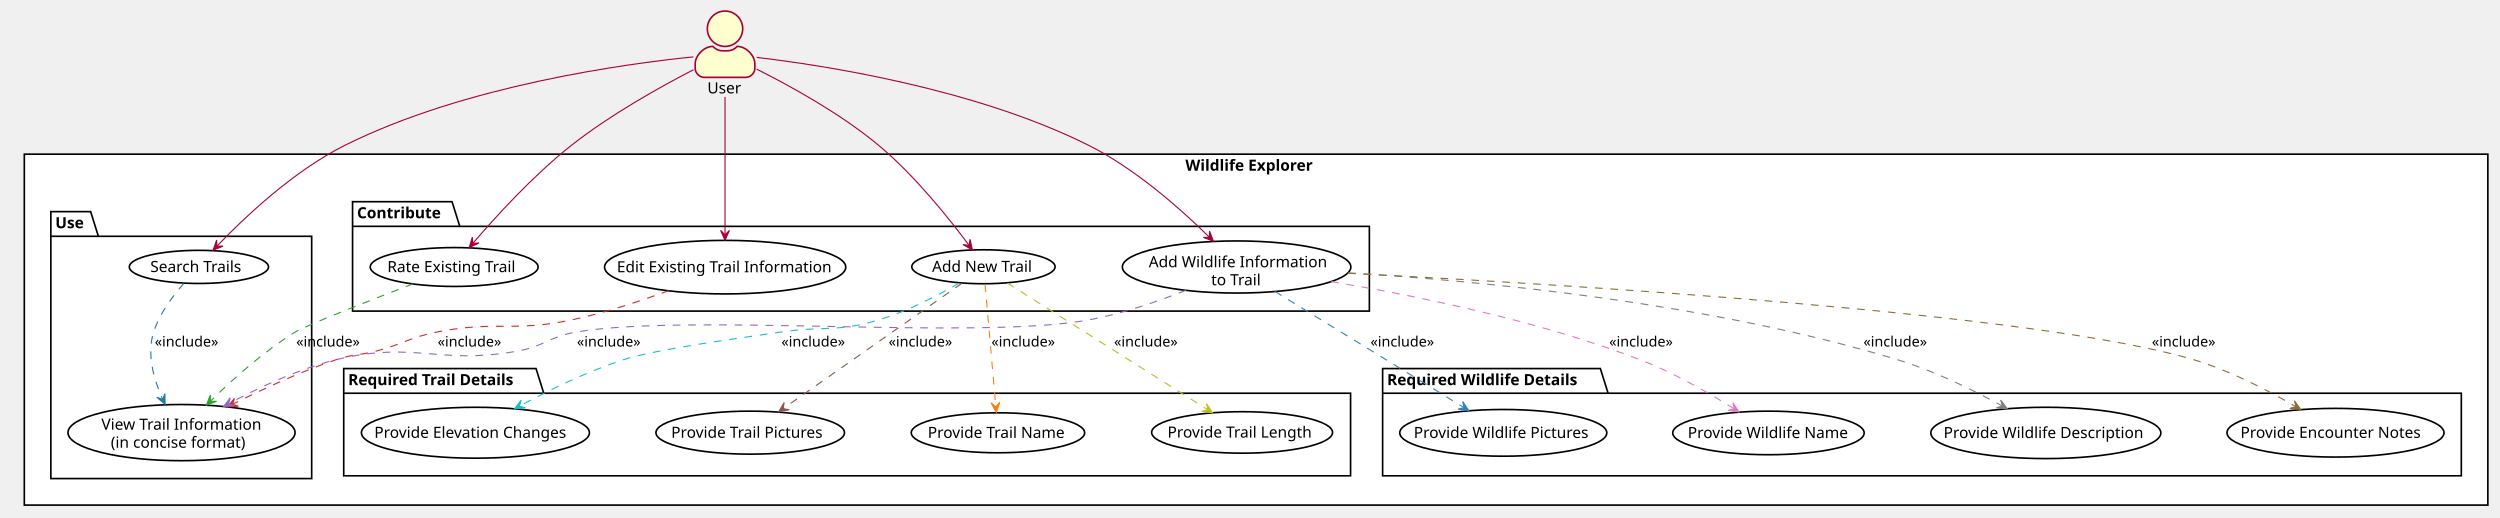
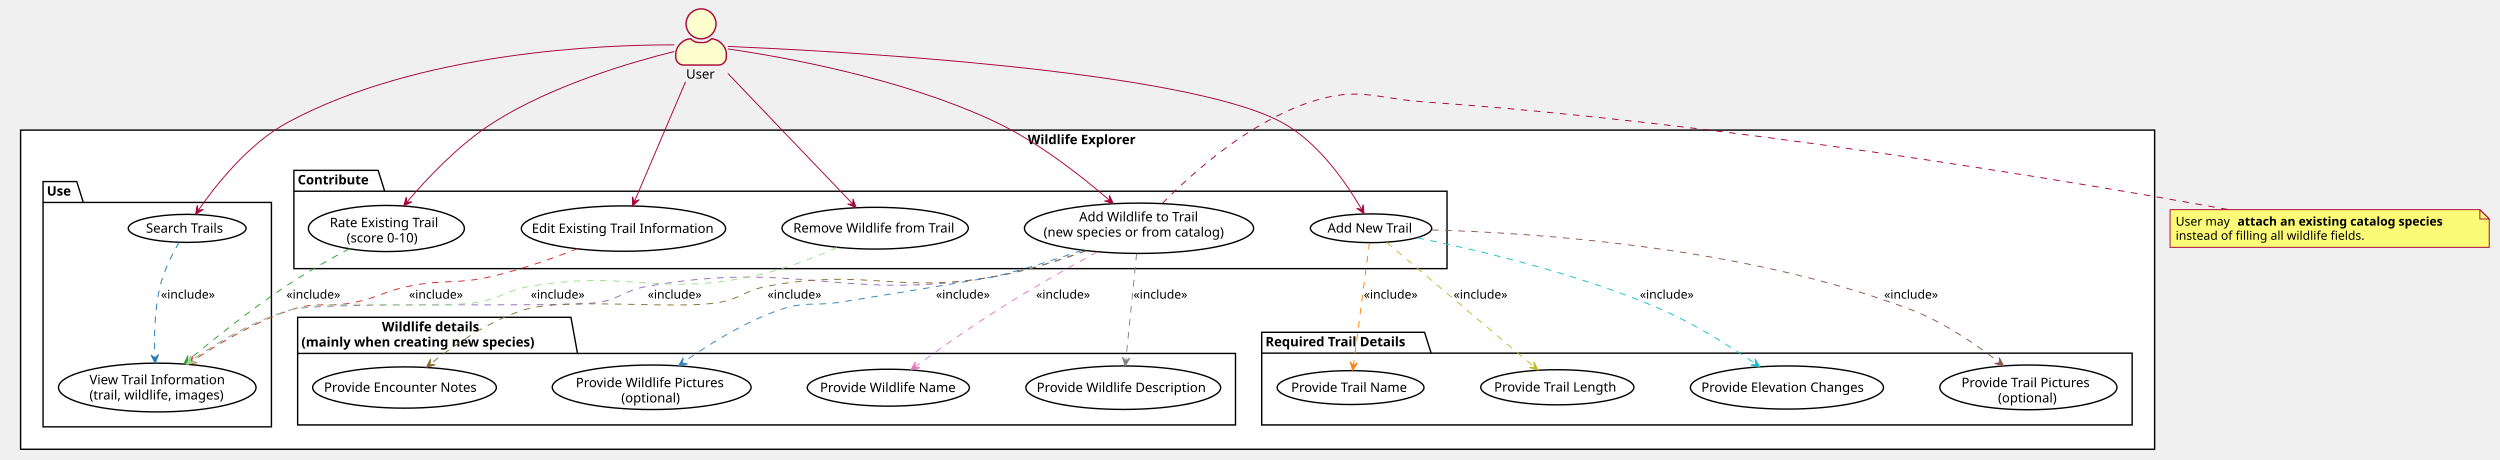
- <svg xmlns="http://www.w3.org/2000/svg" contentScriptType="application/ecmascript" contentStyleType="text/css" height="468px" preserveAspectRatio="none" style="width:2262px;height:468px;" version="1.1" viewBox="0 0 2262 468" width="2262px" zoomAndPan="magnify">
+ <svg xmlns="http://www.w3.org/2000/svg" contentScriptType="application/ecmascript" contentStyleType="text/css" height="491px" preserveAspectRatio="none" style="width:2671px;height:491px;" version="1.1" viewBox="0 0 2671 491" width="2671px" zoomAndPan="magnify">
  <defs />
  <g>
-     <rect fill="#FFFFFF" height="317.5" style="stroke: #000000; stroke-width: 1.5;" width="2229" x="22" y="139.5" />
-     <text fill="#000000" font-family="sans-serif" font-size="14" font-weight="bold" lengthAdjust="spacingAndGlyphs" textLength="128" x="1072.5" y="154.495">Wildlife Explorer</text>
-     <polygon fill="#FFFFFF" points="46,191.5,82,191.5,89,213.797,282,213.797,282,433,46,433,46,191.5" style="stroke: #000000; stroke-width: 1.5;" />
-     <line style="stroke: #000000; stroke-width: 1.5;" x1="46" x2="89" y1="213.797" y2="213.797" />
-     <text fill="#000000" font-family="sans-serif" font-size="14" font-weight="bold" lengthAdjust="spacingAndGlyphs" textLength="30" x="50" y="206.495">Use</text>
-     <polygon fill="#FFFFFF" points="319,182.5,409,182.5,416,204.797,1239,204.797,1239,281.5,319,281.5,319,182.5" style="stroke: #000000; stroke-width: 1.5;" />
-     <line style="stroke: #000000; stroke-width: 1.5;" x1="319" x2="416" y1="204.797" y2="204.797" />
-     <text fill="#000000" font-family="sans-serif" font-size="14" font-weight="bold" lengthAdjust="spacingAndGlyphs" textLength="84" x="323" y="197.495">Contribute</text>
-     <polygon fill="#FFFFFF" points="311,333.5,485,333.5,492,355.797,1222,355.797,1222,430.5,311,430.5,311,333.5" style="stroke: #000000; stroke-width: 1.5;" />
-     <line style="stroke: #000000; stroke-width: 1.5;" x1="311" x2="492" y1="355.797" y2="355.797" />
-     <text fill="#000000" font-family="sans-serif" font-size="14" font-weight="bold" lengthAdjust="spacingAndGlyphs" textLength="168" x="315" y="348.495">Required Trail Details</text>
-     <polygon fill="#FFFFFF" points="1251,333.5,1448,333.5,1455,355.797,2227,355.797,2227,430.5,1251,430.5,1251,333.5" style="stroke: #000000; stroke-width: 1.5;" />
-     <line style="stroke: #000000; stroke-width: 1.5;" x1="1251" x2="1455" y1="355.797" y2="355.797" />
-     <text fill="#000000" font-family="sans-serif" font-size="14" font-weight="bold" lengthAdjust="spacingAndGlyphs" textLength="191" x="1255" y="348.495">Required Wildlife Details</text>
-     <ellipse cx="179.966" cy="241.493" fill="#FFFFFF" rx="62.966" ry="14.993" style="stroke: #000000; stroke-width: 1.5;" />
-     <text fill="#000000" font-family="sans-serif" font-size="14" lengthAdjust="spacingAndGlyphs" textLength="88" x="135.966" y="246.142">Search Trails</text>
-     <ellipse cx="164.242" cy="391.42" fill="#FFFFFF" rx="102.742" ry="25.42" style="stroke: #000000; stroke-width: 1.5;" />
-     <text fill="#000000" font-family="sans-serif" font-size="14" lengthAdjust="spacingAndGlyphs" textLength="145" x="91.742" y="388.82">View Trail Information</text>
-     <text fill="#000000" font-family="sans-serif" font-size="14" lengthAdjust="spacingAndGlyphs" textLength="128" x="100.242" y="405.117">(in concise format)</text>
-     <ellipse cx="889.824" cy="241.365" fill="#FFFFFF" rx="64.824" ry="15.365" style="stroke: #000000; stroke-width: 1.5;" />
-     <text fill="#000000" font-family="sans-serif" font-size="14" lengthAdjust="spacingAndGlyphs" textLength="93" x="843.324" y="246.013">Add New Trail</text>
-     <ellipse cx="410.94" cy="241.588" fill="#FFFFFF" rx="75.939" ry="17.588" style="stroke: #000000; stroke-width: 1.5;" />
-     <text fill="#000000" font-family="sans-serif" font-size="14" lengthAdjust="spacingAndGlyphs" textLength="121" x="350.44" y="246.236">Rate Existing Trail</text>
-     <ellipse cx="656.132" cy="241.726" fill="#FFFFFF" rx="109.132" ry="24.226" style="stroke: #000000; stroke-width: 1.5;" />
-     <text fill="#000000" font-family="sans-serif" font-size="14" lengthAdjust="spacingAndGlyphs" textLength="196" x="558.132" y="246.375">Edit Existing Trail Information</text>
-     <ellipse cx="1118.882" cy="241.577" fill="#FFFFFF" rx="103.382" ry="23.578" style="stroke: #000000; stroke-width: 1.5;" />
-     <text fill="#000000" font-family="sans-serif" font-size="14" lengthAdjust="spacingAndGlyphs" textLength="159" x="1039.382" y="241.811">Add Wildlife Information</text>
-     <text fill="#000000" font-family="sans-serif" font-size="14" lengthAdjust="spacingAndGlyphs" textLength="46" x="1095.882" y="258.108">to Trail</text>
-     <ellipse cx="902.947" cy="391.589" fill="#FFFFFF" rx="78.447" ry="18.089" style="stroke: #000000; stroke-width: 1.5;" />
-     <text fill="#000000" font-family="sans-serif" font-size="14" lengthAdjust="spacingAndGlyphs" textLength="127" x="839.447" y="396.238">Provide Trail Name</text>
-     <ellipse cx="1123.843" cy="391.269" fill="#FFFFFF" rx="81.843" ry="18.768" style="stroke: #000000; stroke-width: 1.5;" />
-     <text fill="#000000" font-family="sans-serif" font-size="14" lengthAdjust="spacingAndGlyphs" textLength="135" x="1056.343" y="395.917">Provide Trail Length</text>
-     <ellipse cx="430.161" cy="391.532" fill="#FFFFFF" rx="103.161" ry="23.032" style="stroke: #000000; stroke-width: 1.5;" />
-     <text fill="#000000" font-family="sans-serif" font-size="14" lengthAdjust="spacingAndGlyphs" textLength="183" x="338.661" y="396.181">Provide Elevation Changes</text>
-     <ellipse cx="678.793" cy="391.459" fill="#FFFFFF" rx="85.293" ry="19.459" style="stroke: #000000; stroke-width: 1.5;" />
-     <text fill="#000000" font-family="sans-serif" font-size="14" lengthAdjust="spacingAndGlyphs" textLength="143" x="607.293" y="396.107">Provide Trail Pictures</text>
-     <ellipse cx="1600.1" cy="391.72" fill="#FFFFFF" rx="86.6" ry="19.72" style="stroke: #000000; stroke-width: 1.5;" />
-     <text fill="#000000" font-family="sans-serif" font-size="14" lengthAdjust="spacingAndGlyphs" textLength="146" x="1527.1" y="396.368">Provide Wildlife Name</text>
-     <ellipse cx="1851.075" cy="391.715" fill="#FFFFFF" rx="104.075" ry="23.215" style="stroke: #000000; stroke-width: 1.5;" />
-     <text fill="#000000" font-family="sans-serif" font-size="14" lengthAdjust="spacingAndGlyphs" textLength="185" x="1758.575" y="396.363">Provide Wildlife Description</text>
-     <ellipse cx="2113.163" cy="391.533" fill="#FFFFFF" rx="98.163" ry="22.032" style="stroke: #000000; stroke-width: 1.5;" />
-     <text fill="#000000" font-family="sans-serif" font-size="14" lengthAdjust="spacingAndGlyphs" textLength="172" x="2027.163" y="396.181">Provide Encounter Notes</text>
-     <ellipse cx="1360.169" cy="391.634" fill="#FFFFFF" rx="93.669" ry="21.134" style="stroke: #000000; stroke-width: 1.5;" />
-     <text fill="#000000" font-family="sans-serif" font-size="14" lengthAdjust="spacingAndGlyphs" textLength="162" x="1279.169" y="396.282">Provide Wildlife Pictures</text>
-     <ellipse cx="656" cy="26" fill="#FEFECE" rx="16" ry="16" style="stroke: #A80036; stroke-width: 1.5;" />
-     <path d="M656,46 C660,46 663,46 667,42 C675,42 683,50 683,58 L683,62 C683,66 679,70 675,70 L637,70 C633,70 629,66 629,62 L629,58 C629,50 637,42 645,42 C649,46 652,46 656,46 " fill="#FEFECE" style="stroke: #A80036; stroke-width: 1.5;" />
-     <text fill="#000000" font-family="sans-serif" font-size="14" lengthAdjust="spacingAndGlyphs" textLength="32" x="640" y="84.495">User</text>
-     <path d="M627.32,51.47 C566.35,57.65 420.54,77.35 312,131.5 C264.8,155.05 219.59,198.35 196.31,222.68 " fill="none" id="User-&gt;UC_Search" style="stroke: #A80036; stroke-width: 1.0;" />
-     <polygon fill="#A80036" points="192.76,226.42,201.856,222.644,196.202,222.793,196.053,217.138,192.76,226.42" style="stroke: #A80036; stroke-width: 1.0;" />
-     <path d="M684.61,62.56 C713.98,77.25 760.18,102.48 795,131.5 C828.22,159.19 859.75,198.97 876.82,222.03 " fill="none" id="User-&gt;UC_AddTrail" style="stroke: #A80036; stroke-width: 1.0;" />
-     <polygon fill="#A80036" points="879.84,226.14,877.717,216.523,876.872,222.116,871.279,221.271,879.84,226.14" style="stroke: #A80036; stroke-width: 1.0;" />
-     <path d="M627.44,63.1 C598.31,78.11 552.48,103.53 517,131.5 C482.31,158.84 447.69,197 427.86,220.16 " fill="none" id="User-&gt;UC_RateTrail" style="stroke: #A80036; stroke-width: 1.0;" />
-     <polygon fill="#A80036" points="424.57,224.03,433.455,219.781,427.816,220.227,427.37,214.587,424.57,224.03" style="stroke: #A80036; stroke-width: 1.0;" />
-     <path d="M656,87.75 C656,124.68 656,179.4 656,212.34 " fill="none" id="User-&gt;UC_EditTrail" style="stroke: #A80036; stroke-width: 1.0;" />
-     <polygon fill="#A80036" points="656,217.44,660,208.44,656,212.44,652,208.44,656,217.44" style="stroke: #A80036; stroke-width: 1.0;" />
-     <path d="M684.74,51.95 C743.77,58.91 881.8,79.82 985,131.5 C1027.68,152.87 1069.09,189.81 1094.31,214.69 " fill="none" id="User-&gt;UC_AddWildlife" style="stroke: #A80036; stroke-width: 1.0;" />
-     <polygon fill="#A80036" points="1097.91,218.27,1094.356,209.085,1094.367,214.742,1088.71,214.753,1097.91,218.27" style="stroke: #A80036; stroke-width: 1.0;" />
-     <path d="M166.41,256.37 C156.68,267.34 144.38,283.58 139,300.5 C132.63,320.56 139.14,343.41 147.12,361.07 " fill="none" id="UC_Search-&gt;UC_View" style="stroke: #1F77B4; stroke-width: 1.0; stroke-dasharray: 7.0,7.0;" />
-     <polygon fill="#1F77B4" points="149.39,365.91,149.182,356.063,147.263,361.385,141.941,359.466,149.39,365.91" style="stroke: #1F77B4; stroke-width: 1.0;" />
-     <text fill="#000000" font-family="sans-serif" font-size="13" lengthAdjust="spacingAndGlyphs" textLength="61" x="140" y="313.567">«include»</text>
-     <path d="M373.66,256.8 C334.25,272 276.53,294.65 267,300.5 C238.54,317.97 210.27,343.4 190.56,362.78 " fill="none" id="UC_RateTrail-&gt;UC_View" style="stroke: #2CA02C; stroke-width: 1.0; stroke-dasharray: 7.0,7.0;" />
-     <polygon fill="#2CA02C" points="186.74,366.57,195.947,363.072,190.29,363.049,190.313,357.392,186.74,366.57" style="stroke: #2CA02C; stroke-width: 1.0;" />
-     <text fill="#000000" font-family="sans-serif" font-size="13" lengthAdjust="spacingAndGlyphs" textLength="61" x="268" y="313.567">«include»</text>
-     <path d="M605.32,262.86 C579.32,272.47 546.91,283.19 517,289.5 C463.73,300.74 448.38,289.82 395,300.5 C370.33,305.44 365.32,311.06 341,317.5 C324.74,321.81 319.95,320.15 304,325.5 C271.82,336.3 237.21,352.33 210.45,365.76 " fill="none" id="UC_EditTrail-&gt;UC_View" style="stroke: #D62728; stroke-width: 1.0; stroke-dasharray: 7.0,7.0;" />
-     <polygon fill="#D62728" points="205.89,368.07,215.727,367.585,210.353,365.817,212.122,360.443,205.89,368.07" style="stroke: #D62728; stroke-width: 1.0;" />
-     <text fill="#000000" font-family="sans-serif" font-size="13" lengthAdjust="spacingAndGlyphs" textLength="61" x="396" y="313.567">«include»</text>
-     <path d="M1073.15,262.6 C1047.71,272.72 1015.19,283.99 985,289.5 C883.54,308.02 622.66,283.07 521,300.5 C497.04,304.61 492.91,313.09 469,317.5 C396.8,330.8 375.29,307.94 304,325.5 C269.81,333.92 233.84,350.82 206.91,365.28 " fill="none" id="UC_AddWildlife-&gt;UC_View" style="stroke: #9467BD; stroke-width: 1.0; stroke-dasharray: 7.0,7.0;" />
-     <polygon fill="#9467BD" points="202.34,367.76,212.158,366.986,206.736,365.377,208.345,359.954,202.34,367.76" style="stroke: #9467BD; stroke-width: 1.0;" />
-     <text fill="#000000" font-family="sans-serif" font-size="13" lengthAdjust="spacingAndGlyphs" textLength="61" x="522" y="313.567">«include»</text>
-     <path d="M891.29,257.23 C893.58,283.22 898.33,337.35 901.03,368.03 " fill="none" id="UC_AddTrail-&gt;UC_TrailName" style="stroke: #FF7F0E; stroke-width: 1.0; stroke-dasharray: 7.0,7.0;" />
-     <polygon fill="#FF7F0E" points="901.47,373.11,904.658,363.791,901.028,368.13,896.689,364.499,901.47,373.11" style="stroke: #FF7F0E; stroke-width: 1.0;" />
-     <text fill="#000000" font-family="sans-serif" font-size="13" lengthAdjust="spacingAndGlyphs" textLength="61" x="897" y="313.567">«include»</text>
-     <path d="M911.59,256.16 C953.22,282.48 1044.69,340.34 1092.89,370.82 " fill="none" id="UC_AddTrail-&gt;UC_TrailLength" style="stroke: #BCBD22; stroke-width: 1.0; stroke-dasharray: 7.0,7.0;" />
-     <polygon fill="#BCBD22" points="1097.13,373.5,1091.658,365.311,1092.903,370.829,1087.385,372.075,1097.13,373.5" style="stroke: #BCBD22; stroke-width: 1.0;" />
-     <text fill="#000000" font-family="sans-serif" font-size="13" lengthAdjust="spacingAndGlyphs" textLength="61" x="1008" y="313.567">«include»</text>
-     <path d="M867.85,256.14 C849.14,267 821.26,281.63 795,289.5 C756.82,300.94 745.42,294.6 706,300.5 C674.31,305.24 594.48,315.64 564,325.5 C531.09,336.15 495.99,353.41 469.97,367.48 " fill="none" id="UC_AddTrail-&gt;UC_Elevation" style="stroke: #17BECF; stroke-width: 1.0; stroke-dasharray: 7.0,7.0;" />
-     <polygon fill="#17BECF" points="465.55,369.88,475.365,369.068,469.936,367.48,471.525,362.051,465.55,369.88" style="stroke: #17BECF; stroke-width: 1.0;" />
-     <text fill="#000000" font-family="sans-serif" font-size="13" lengthAdjust="spacingAndGlyphs" textLength="61" x="707" y="313.567">«include»</text>
-     <path d="M870.15,256.42 C832.88,282.56 752.27,339.11 708.58,369.75 " fill="none" id="UC_AddTrail-&gt;UC_TrailPictures" style="stroke: #8C564B; stroke-width: 1.0; stroke-dasharray: 7.0,7.0;" />
-     <polygon fill="#8C564B" points="704.47,372.63,714.136,370.743,708.566,369.762,709.547,364.191,704.47,372.63" style="stroke: #8C564B; stroke-width: 1.0;" />
-     <text fill="#000000" font-family="sans-serif" font-size="13" lengthAdjust="spacingAndGlyphs" textLength="61" x="804" y="313.567">«include»</text>
-     <path d="M1204.38,254.79 C1279.68,267.28 1391.5,289.92 1484,325.5 C1514.3,337.15 1546.31,355.62 1569.02,369.89 " fill="none" id="UC_AddWildlife-&gt;UC_WildlifeName" style="stroke: #E377C2; stroke-width: 1.0; stroke-dasharray: 7.0,7.0;" />
-     <polygon fill="#E377C2" points="1573.43,372.69,1567.97,364.493,1569.207,370.013,1563.687,371.25,1573.43,372.69" style="stroke: #E377C2; stroke-width: 1.0;" />
-     <text fill="#000000" font-family="sans-serif" font-size="13" lengthAdjust="spacingAndGlyphs" textLength="61" x="1456" y="313.567">«include»</text>
-     <path d="M1219.99,246.88 C1340.57,254.29 1547.25,273.96 1717,325.5 C1750.33,335.62 1785.68,353.09 1811.71,367.37 " fill="none" id="UC_AddWildlife-&gt;UC_WildlifeDesc" style="stroke: #7F7F7F; stroke-width: 1.0; stroke-dasharray: 7.0,7.0;" />
-     <polygon fill="#7F7F7F" points="1816.13,369.81,1810.205,361.943,1811.759,367.382,1806.32,368.936,1816.13,369.81" style="stroke: #7F7F7F; stroke-width: 1.0;" />
-     <text fill="#000000" font-family="sans-serif" font-size="13" lengthAdjust="spacingAndGlyphs" textLength="61" x="1686" y="313.567">«include»</text>
-     <path d="M1219.43,247.21 C1415.85,257.24 1844.02,283.28 1985,325.5 C2017.82,335.33 2052.29,353.34 2077.18,367.91 " fill="none" id="UC_AddWildlife-&gt;UC_EncounterNotes" style="stroke: #8C6D31; stroke-width: 1.0; stroke-dasharray: 7.0,7.0;" />
-     <polygon fill="#8C6D31" points="2081.72,370.59,2075.998,362.574,2077.412,368.051,2071.936,369.466,2081.72,370.59" style="stroke: #8C6D31; stroke-width: 1.0;" />
-     <text fill="#000000" font-family="sans-serif" font-size="13" lengthAdjust="spacingAndGlyphs" textLength="61" x="1947" y="313.567">«include»</text>
-     <path d="M1153.53,263.7 C1199.05,291.66 1278.71,340.58 1324.64,368.79 " fill="none" id="UC_AddWildlife-&gt;UC_WildlifePictures" style="stroke: #3182BD; stroke-width: 1.0; stroke-dasharray: 7.0,7.0;" />
-     <polygon fill="#3182BD" points="1328.98,371.45,1323.404,363.332,1324.719,368.834,1319.217,370.149,1328.98,371.45" style="stroke: #3182BD; stroke-width: 1.0;" />
-     <text fill="#000000" font-family="sans-serif" font-size="13" lengthAdjust="spacingAndGlyphs" textLength="61" x="1240" y="313.567">«include»</text>
+     <rect fill="#FFFFFF" height="341" style="stroke: #000000; stroke-width: 1.5;" width="2280" x="22" y="139" />
+     <text fill="#000000" font-family="sans-serif" font-size="14" font-weight="bold" lengthAdjust="spacingAndGlyphs" textLength="128" x="1098" y="153.995">Wildlife Explorer</text>
+     <polygon fill="#FFFFFF" points="46,194,82,194,89,216.297,290,216.297,290,456,46,456,46,194" style="stroke: #000000; stroke-width: 1.5;" />
+     <line style="stroke: #000000; stroke-width: 1.5;" x1="46" x2="89" y1="216.297" y2="216.297" />
+     <text fill="#000000" font-family="sans-serif" font-size="14" font-weight="bold" lengthAdjust="spacingAndGlyphs" textLength="30" x="50" y="208.995">Use</text>
+     <polygon fill="#FFFFFF" points="314,182,404,182,411,204.297,1546,204.297,1546,287,314,287,314,182" style="stroke: #000000; stroke-width: 1.5;" />
+     <line style="stroke: #000000; stroke-width: 1.5;" x1="314" x2="411" y1="204.297" y2="204.297" />
+     <text fill="#000000" font-family="sans-serif" font-size="14" font-weight="bold" lengthAdjust="spacingAndGlyphs" textLength="84" x="318" y="196.995">Contribute</text>
+     <polygon fill="#FFFFFF" points="1348,355,1522,355,1529,377.297,2278,377.297,2278,454,1348,454,1348,355" style="stroke: #000000; stroke-width: 1.5;" />
+     <line style="stroke: #000000; stroke-width: 1.5;" x1="1348" x2="1529" y1="377.297" y2="377.297" />
+     <text fill="#000000" font-family="sans-serif" font-size="14" font-weight="bold" lengthAdjust="spacingAndGlyphs" textLength="168" x="1352" y="369.995">Required Trail Details</text>
+     <polygon fill="#FFFFFF" points="318,339,610,339,617,377.594,1320,377.594,1320,454,318,454,318,339" style="stroke: #000000; stroke-width: 1.5;" />
+     <line style="stroke: #000000; stroke-width: 1.5;" x1="318" x2="617" y1="377.594" y2="377.594" />
+     <text fill="#000000" font-family="sans-serif" font-size="14" font-weight="bold" lengthAdjust="spacingAndGlyphs" textLength="114" x="408" y="353.995">Wildlife details</text>
+     <text fill="#000000" font-family="sans-serif" font-size="14" font-weight="bold" lengthAdjust="spacingAndGlyphs" textLength="286" x="322" y="370.292">(mainly when creating new species)</text>
+     <ellipse cx="199.966" cy="243.993" fill="#FFFFFF" rx="62.966" ry="14.993" style="stroke: #000000; stroke-width: 1.5;" />
+     <text fill="#000000" font-family="sans-serif" font-size="14" lengthAdjust="spacingAndGlyphs" textLength="88" x="155.966" y="248.642">Search Trails</text>
+     <ellipse cx="168.03" cy="414.047" fill="#FFFFFF" rx="105.531" ry="26.047" style="stroke: #000000; stroke-width: 1.5;" />
+     <text fill="#000000" font-family="sans-serif" font-size="14" lengthAdjust="spacingAndGlyphs" textLength="145" x="95.531" y="410.547">View Trail Information</text>
+     <text fill="#000000" font-family="sans-serif" font-size="14" lengthAdjust="spacingAndGlyphs" textLength="145" x="95.531" y="426.844">(trail, wildlife, images)</text>
+     <ellipse cx="1464.824" cy="243.865" fill="#FFFFFF" rx="64.824" ry="15.365" style="stroke: #000000; stroke-width: 1.5;" />
+     <text fill="#000000" font-family="sans-serif" font-size="14" lengthAdjust="spacingAndGlyphs" textLength="93" x="1418.324" y="248.513">Add New Trail</text>
+     <ellipse cx="412.825" cy="244.137" fill="#FFFFFF" rx="83.326" ry="24.637" style="stroke: #000000; stroke-width: 1.5;" />
+     <text fill="#000000" font-family="sans-serif" font-size="14" lengthAdjust="spacingAndGlyphs" textLength="121" x="352.325" y="242.701">Rate Existing Trail</text>
+     <text fill="#000000" font-family="sans-serif" font-size="14" lengthAdjust="spacingAndGlyphs" textLength="85" x="370.325" y="258.998">(score 0-10)</text>
+     <ellipse cx="666.132" cy="244.226" fill="#FFFFFF" rx="109.132" ry="24.226" style="stroke: #000000; stroke-width: 1.5;" />
+     <text fill="#000000" font-family="sans-serif" font-size="14" lengthAdjust="spacingAndGlyphs" textLength="196" x="568.132" y="248.875">Edit Existing Trail Information</text>
+     <ellipse cx="1216.933" cy="243.887" fill="#FFFFFF" rx="122.433" ry="26.887" style="stroke: #000000; stroke-width: 1.5;" />
+     <text fill="#000000" font-family="sans-serif" font-size="14" lengthAdjust="spacingAndGlyphs" textLength="128" x="1152.933" y="236.516">Add Wildlife to Trail</text>
+     <text fill="#000000" font-family="sans-serif" font-size="14" lengthAdjust="spacingAndGlyphs" textLength="204" x="1114.933" y="252.813">(new species or from catalog)</text>
+     <ellipse cx="935.02" cy="243.804" fill="#FFFFFF" rx="99.52" ry="22.304" style="stroke: #000000; stroke-width: 1.5;" />
+     <text fill="#000000" font-family="sans-serif" font-size="14" lengthAdjust="spacingAndGlyphs" textLength="175" x="847.52" y="248.452">Remove Wildlife from Trail</text>
+     <ellipse cx="1442.947" cy="414.089" fill="#FFFFFF" rx="78.447" ry="18.089" style="stroke: #000000; stroke-width: 1.5;" />
+     <text fill="#000000" font-family="sans-serif" font-size="14" lengthAdjust="spacingAndGlyphs" textLength="127" x="1379.447" y="418.738">Provide Trail Name</text>
+     <ellipse cx="1663.843" cy="413.769" fill="#FFFFFF" rx="81.843" ry="18.768" style="stroke: #000000; stroke-width: 1.5;" />
+     <text fill="#000000" font-family="sans-serif" font-size="14" lengthAdjust="spacingAndGlyphs" textLength="135" x="1596.343" y="418.417">Provide Trail Length</text>
+     <ellipse cx="1909.161" cy="414.032" fill="#FFFFFF" rx="103.161" ry="23.032" style="stroke: #000000; stroke-width: 1.5;" />
+     <text fill="#000000" font-family="sans-serif" font-size="14" lengthAdjust="spacingAndGlyphs" textLength="183" x="1817.661" y="418.681">Provide Elevation Changes</text>
+     <ellipse cx="2167.139" cy="413.887" fill="#FFFFFF" rx="94.639" ry="23.887" style="stroke: #000000; stroke-width: 1.5;" />
+     <text fill="#000000" font-family="sans-serif" font-size="14" lengthAdjust="spacingAndGlyphs" textLength="143" x="2095.639" y="413.62">Provide Trail Pictures</text>
+     <text fill="#000000" font-family="sans-serif" font-size="14" lengthAdjust="spacingAndGlyphs" textLength="65" x="2134.639" y="429.916">(optional)</text>
+     <ellipse cx="949.1" cy="414.22" fill="#FFFFFF" rx="86.6" ry="19.72" style="stroke: #000000; stroke-width: 1.5;" />
+     <text fill="#000000" font-family="sans-serif" font-size="14" lengthAdjust="spacingAndGlyphs" textLength="146" x="876.1" y="418.868">Provide Wildlife Name</text>
+     <ellipse cx="1200.075" cy="414.215" fill="#FFFFFF" rx="104.075" ry="23.215" style="stroke: #000000; stroke-width: 1.5;" />
+     <text fill="#000000" font-family="sans-serif" font-size="14" lengthAdjust="spacingAndGlyphs" textLength="185" x="1107.575" y="418.863">Provide Wildlife Description</text>
+     <ellipse cx="432.163" cy="414.033" fill="#FFFFFF" rx="98.163" ry="22.032" style="stroke: #000000; stroke-width: 1.5;" />
+     <text fill="#000000" font-family="sans-serif" font-size="14" lengthAdjust="spacingAndGlyphs" textLength="172" x="346.163" y="418.681">Provide Encounter Notes</text>
+     <ellipse cx="696.239" cy="413.771" fill="#FFFFFF" rx="106.239" ry="23.771" style="stroke: #000000; stroke-width: 1.5;" />
+     <text fill="#000000" font-family="sans-serif" font-size="14" lengthAdjust="spacingAndGlyphs" textLength="162" x="615.239" y="413.69">Provide Wildlife Pictures</text>
+     <text fill="#000000" font-family="sans-serif" font-size="14" lengthAdjust="spacingAndGlyphs" textLength="65" x="663.739" y="429.986">(optional)</text>
+     <ellipse cx="749" cy="25.5" fill="#FEFECE" rx="16" ry="16" style="stroke: #A80036; stroke-width: 1.5;" />
+     <path d="M749,45.5 C753,45.5 756,45.5 760,41.5 C768,41.5 776,49.5 776,57.5 L776,61.5 C776,65.5 772,69.5 768,69.5 L730,69.5 C726,69.5 722,65.5 722,61.5 L722,57.5 C722,49.5 730,41.5 738,41.5 C742,45.5 745,45.5 749,45.5 " fill="#FEFECE" style="stroke: #A80036; stroke-width: 1.5;" />
+     <text fill="#000000" font-family="sans-serif" font-size="14" lengthAdjust="spacingAndGlyphs" textLength="32" x="733" y="83.995">User</text>
+     <path d="M2318.5,224 L2318.5,264.266 L2659.5,264.266 L2659.5,234 L2649.5,224 L2318.5,224 " fill="#FBFB77" style="stroke: #A80036; stroke-width: 1.0;" />
+     <path d="M2649.5,224 L2649.5,234 L2659.5,234 L2649.5,224 " fill="#FBFB77" style="stroke: #A80036; stroke-width: 1.0;" />
+     <text fill="#000000" font-family="sans-serif" font-size="13" lengthAdjust="spacingAndGlyphs" textLength="62" x="2324.5" y="241.067">User may</text>
+     <text fill="#000000" font-family="sans-serif" font-size="13" font-weight="bold" lengthAdjust="spacingAndGlyphs" textLength="254" x="2390.5" y="241.067">attach an existing catalog species</text>
+     <text fill="#000000" font-family="sans-serif" font-size="13" lengthAdjust="spacingAndGlyphs" textLength="203" x="2324.5" y="256.2">instead of filling all wildlife fields.</text>
+     <path d="M720.39,47.95 C646.98,47.71 447.88,54.7 307,131 C264.75,153.88 229.36,199.38 211.83,224.78 " fill="none" id="User-&gt;UC_Search" style="stroke: #A80036; stroke-width: 1.0;" />
+     <polygon fill="#A80036" points="208.97,228.97,217.344,223.786,211.786,224.839,210.734,219.28,208.97,228.97" style="stroke: #A80036; stroke-width: 1.0;" />
+     <path d="M777.62,49.6 C885.32,54.13 1265.47,73.93 1370,131 C1409.61,152.62 1439.86,197.88 1454.76,223.76 " fill="none" id="User-&gt;UC_AddTrail" style="stroke: #A80036; stroke-width: 1.0;" />
+     <polygon fill="#A80036" points="1457.36,228.35,1456.423,218.546,1454.904,223.995,1449.455,222.476,1457.36,228.35" style="stroke: #A80036; stroke-width: 1.0;" />
+     <path d="M720.27,55.04 C676.19,65.96 590.33,90.75 527,131 C490.33,154.31 455.86,191.02 434.62,216.01 " fill="none" id="User-&gt;UC_RateTrail" style="stroke: #A80036; stroke-width: 1.0;" />
+     <polygon fill="#A80036" points="431.33,219.91,440.19,215.608,434.553,216.088,434.074,210.451,431.33,219.91" style="stroke: #A80036; stroke-width: 1.0;" />
+     <path d="M732.4,87.39 C716.26,125.22 692.14,181.74 677.85,215.24 " fill="none" id="User-&gt;UC_EditTrail" style="stroke: #A80036; stroke-width: 1.0;" />
+     <polygon fill="#A80036" points="675.81,220.01,683.032,213.313,677.78,215.414,675.679,210.162,675.81,220.01" style="stroke: #A80036; stroke-width: 1.0;" />
+     <path d="M777.72,52.27 C834.77,60.56 965.47,83.51 1065,131 C1110.58,152.75 1156.36,188.89 1185.58,214.22 " fill="none" id="User-&gt;UC_AddWildlife" style="stroke: #A80036; stroke-width: 1.0;" />
+     <polygon fill="#A80036" points="1189.42,217.57,1185.262,208.642,1185.65,214.286,1180.006,214.674,1189.42,217.57" style="stroke: #A80036; stroke-width: 1.0;" />
+     <path d="M777.65,78.46 C814.23,116.71 876.85,182.19 911.02,217.93 " fill="none" id="User-&gt;UC_RemoveWildlife" style="stroke: #A80036; stroke-width: 1.0;" />
+     <polygon fill="#A80036" points="914.64,221.71,911.31,212.441,911.184,218.097,905.528,217.971,914.64,221.71" style="stroke: #A80036; stroke-width: 1.0;" />
+     <path d="M191.32,258.92 C184.36,270.89 175.11,288.9 171,306 C164.89,331.43 164.59,361.23 165.56,382.92 " fill="none" id="UC_Search-&gt;UC_View" style="stroke: #1F77B4; stroke-width: 1.0; stroke-dasharray: 7.0,7.0;" />
+     <polygon fill="#1F77B4" points="165.81,387.97,169.369,378.786,165.567,382.976,161.378,379.175,165.81,387.97" style="stroke: #1F77B4; stroke-width: 1.0;" />
+     <text fill="#000000" font-family="sans-serif" font-size="13" lengthAdjust="spacingAndGlyphs" textLength="61" x="172" y="319.067">«include»</text>
+     <path d="M373.17,265.65 C352.4,276.88 326.85,291.41 305,306 C267.68,330.91 227.49,362.98 200.36,385.49 " fill="none" id="UC_RateTrail-&gt;UC_View" style="stroke: #2CA02C; stroke-width: 1.0; stroke-dasharray: 7.0,7.0;" />
+     <polygon fill="#2CA02C" points="196.46,388.74,205.936,386.055,200.302,385.541,200.816,379.907,196.46,388.74" style="stroke: #2CA02C; stroke-width: 1.0;" />
+     <text fill="#000000" font-family="sans-serif" font-size="13" lengthAdjust="spacingAndGlyphs" textLength="61" x="306" y="319.067">«include»</text>
+     <path d="M617.28,265.57 C590.98,275.9 557.69,287.72 527,295 C487.36,304.4 475.89,297.7 436,306 C410.12,311.38 404.89,317.66 379,323 C349.2,329.15 339.9,321.46 311,331 C272.44,343.73 232.68,367.55 204.91,386.24 " fill="none" id="UC_EditTrail-&gt;UC_View" style="stroke: #D62728; stroke-width: 1.0; stroke-dasharray: 7.0,7.0;" />
+     <polygon fill="#D62728" points="200.56,389.2,210.252,387.452,204.696,386.39,205.757,380.834,200.56,389.2" style="stroke: #D62728; stroke-width: 1.0;" />
+     <text fill="#000000" font-family="sans-serif" font-size="13" lengthAdjust="spacingAndGlyphs" textLength="61" x="437" y="319.067">«include»</text>
+     <path d="M1160.26,267.99 C1132.1,278.27 1097.29,289.34 1065,295 C901.21,323.72 854.74,276.95 691,306 C667.47,310.17 663.54,318.89 640,323 C603.98,329.3 346.22,321.16 311,331 C271.36,342.08 231.13,366.58 203.48,385.94 " fill="none" id="UC_AddWildlife-&gt;UC_View" style="stroke: #9467BD; stroke-width: 1.0; stroke-dasharray: 7.0,7.0;" />
+     <polygon fill="#9467BD" points="199.16,389,208.819,387.075,203.244,386.115,204.204,380.541,199.16,389" style="stroke: #9467BD; stroke-width: 1.0;" />
+     <text fill="#000000" font-family="sans-serif" font-size="13" lengthAdjust="spacingAndGlyphs" textLength="61" x="692" y="319.067">«include»</text>
+     <path d="M894.17,264.6 C869.06,275.66 835.89,288.53 805,295 C700.93,316.81 670.8,287.97 566,306 C540.37,310.41 535.65,318.66 510,323 C466.36,330.38 353.53,318.75 311,331 C271.45,342.39 231.21,366.86 203.54,386.12 " fill="none" id="UC_RemoveWildlife-&gt;UC_View" style="stroke: #98DF8A; stroke-width: 1.0; stroke-dasharray: 7.0,7.0;" />
+     <polygon fill="#98DF8A" points="199.2,389.16,208.863,387.258,203.291,386.285,204.263,380.712,199.2,389.16" style="stroke: #98DF8A; stroke-width: 1.0;" />
+     <text fill="#000000" font-family="sans-serif" font-size="13" lengthAdjust="spacingAndGlyphs" textLength="61" x="567" y="319.067">«include»</text>
+     <path d="M1463.09,259.62 C1459.24,289.02 1450.53,355.49 1445.95,390.48 " fill="none" id="UC_AddTrail-&gt;UC_TrailName" style="stroke: #FF7F0E; stroke-width: 1.0; stroke-dasharray: 7.0,7.0;" />
+     <polygon fill="#FF7F0E" points="1445.25,395.82,1450.398,387.424,1445.907,390.863,1442.467,386.372,1445.25,395.82" style="stroke: #FF7F0E; stroke-width: 1.0;" />
+     <text fill="#000000" font-family="sans-serif" font-size="13" lengthAdjust="spacingAndGlyphs" textLength="61" x="1457" y="319.067">«include»</text>
+     <path d="M1481.62,259.03 C1516.65,288.6 1598.16,357.42 1639.31,392.15 " fill="none" id="UC_AddTrail-&gt;UC_TrailLength" style="stroke: #BCBD22; stroke-width: 1.0; stroke-dasharray: 7.0,7.0;" />
+     <polygon fill="#BCBD22" points="1643.16,395.41,1638.858,386.55,1639.338,392.187,1633.701,392.666,1643.16,395.41" style="stroke: #BCBD22; stroke-width: 1.0;" />
+     <text fill="#000000" font-family="sans-serif" font-size="13" lengthAdjust="spacingAndGlyphs" textLength="61" x="1553" y="319.067">«include»</text>
+     <path d="M1514.4,254.15 C1577.01,266.76 1687.42,292.38 1776,331 C1811.96,346.68 1849.74,370.82 1875.81,388.85 " fill="none" id="UC_AddTrail-&gt;UC_Elevation" style="stroke: #17BECF; stroke-width: 1.0; stroke-dasharray: 7.0,7.0;" />
+     <polygon fill="#17BECF" points="1880.21,391.91,1875.113,383.483,1876.108,389.051,1870.539,390.046,1880.21,391.91" style="stroke: #17BECF; stroke-width: 1.0;" />
+     <text fill="#000000" font-family="sans-serif" font-size="13" lengthAdjust="spacingAndGlyphs" textLength="61" x="1752" y="319.067">«include»</text>
+     <path d="M1530.03,245.68 C1639.33,248.78 1865.27,263.62 2042,331 C2077.08,344.37 2112.42,368.81 2136.53,387.54 " fill="none" id="UC_AddTrail-&gt;UC_TrailPictures" style="stroke: #8C564B; stroke-width: 1.0; stroke-dasharray: 7.0,7.0;" />
+     <polygon fill="#8C564B" points="2140.6,390.73,2135.993,382.025,2136.668,387.642,2131.052,388.316,2140.6,390.73" style="stroke: #8C564B; stroke-width: 1.0;" />
+     <text fill="#000000" font-family="sans-serif" font-size="13" lengthAdjust="spacingAndGlyphs" textLength="61" x="2013" y="319.067">«include»</text>
+     <path d="M1172.09,269.14 C1141.71,285.81 1100.92,308.89 1066,331 C1035.03,350.61 1000.82,374.91 977.44,391.95 " fill="none" id="UC_AddWildlife-&gt;UC_WildlifeName" style="stroke: #E377C2; stroke-width: 1.0; stroke-dasharray: 7.0,7.0;" />
+     <polygon fill="#E377C2" points="973.2,395.04,982.826,392.955,977.236,392.088,978.103,386.498,973.2,395.04" style="stroke: #E377C2; stroke-width: 1.0;" />
+     <text fill="#000000" font-family="sans-serif" font-size="13" lengthAdjust="spacingAndGlyphs" textLength="61" x="1107" y="319.067">«include»</text>
+     <path d="M1214.34,271.25 C1211.19,302.39 1205.96,354.07 1202.77,385.67 " fill="none" id="UC_AddWildlife-&gt;UC_WildlifeDesc" style="stroke: #7F7F7F; stroke-width: 1.0; stroke-dasharray: 7.0,7.0;" />
+     <polygon fill="#7F7F7F" points="1202.23,390.95,1207.108,382.394,1202.729,385.975,1199.148,381.596,1202.23,390.95" style="stroke: #7F7F7F; stroke-width: 1.0;" />
+     <text fill="#000000" font-family="sans-serif" font-size="13" lengthAdjust="spacingAndGlyphs" textLength="61" x="1211" y="319.067">«include»</text>
+     <path d="M1159.86,267.9 C1131.76,278.1 1097.11,289.12 1065,295 C957.35,314.73 926.55,285.74 819,306 C795.93,310.35 792.08,318.73 769,323 C723.3,331.46 604.35,317.09 560,331 C521.91,342.95 484.15,369.4 459.62,389.05 " fill="none" id="UC_AddWildlife-&gt;UC_EncounterNotes" style="stroke: #8C6D31; stroke-width: 1.0; stroke-dasharray: 7.0,7.0;" />
+     <polygon fill="#8C6D31" points="455.5,392.39,465.013,389.84,459.388,389.246,459.982,383.62,455.5,392.39" style="stroke: #8C6D31; stroke-width: 1.0;" />
+     <text fill="#000000" font-family="sans-serif" font-size="13" lengthAdjust="spacingAndGlyphs" textLength="61" x="820" y="319.067">«include»</text>
+     <path d="M1155.87,267.47 C1128.37,276.97 1095.35,287.53 1065,295 C1055.81,297.26 906.36,321.64 897,323 C868.63,327.13 860.1,321.66 833,331 C794.81,344.16 755.72,368.9 729.11,387.78 " fill="none" id="UC_AddWildlife-&gt;UC_WildlifePictures" style="stroke: #3182BD; stroke-width: 1.0; stroke-dasharray: 7.0,7.0;" />
+     <polygon fill="#3182BD" points="724.95,390.76,734.597,388.774,729.016,387.85,729.94,382.269,724.95,390.76" style="stroke: #3182BD; stroke-width: 1.0;" />
+     <text fill="#000000" font-family="sans-serif" font-size="13" lengthAdjust="spacingAndGlyphs" textLength="61" x="1000" y="319.067">«include»</text>
+     <path d="M1241.77,217.33 C1274.34,184.43 1335.09,130.25 1400,109 C1451.95,91.99 1468.47,105.21 1523,109 C1836.58,130.81 2203.3,191.97 2381.22,223.95 " fill="none" id="UC_AddWildlife-GMN61" style="stroke: #A80036; stroke-width: 1.0; stroke-dasharray: 7.0,7.0;" />
  </g>
</svg>
